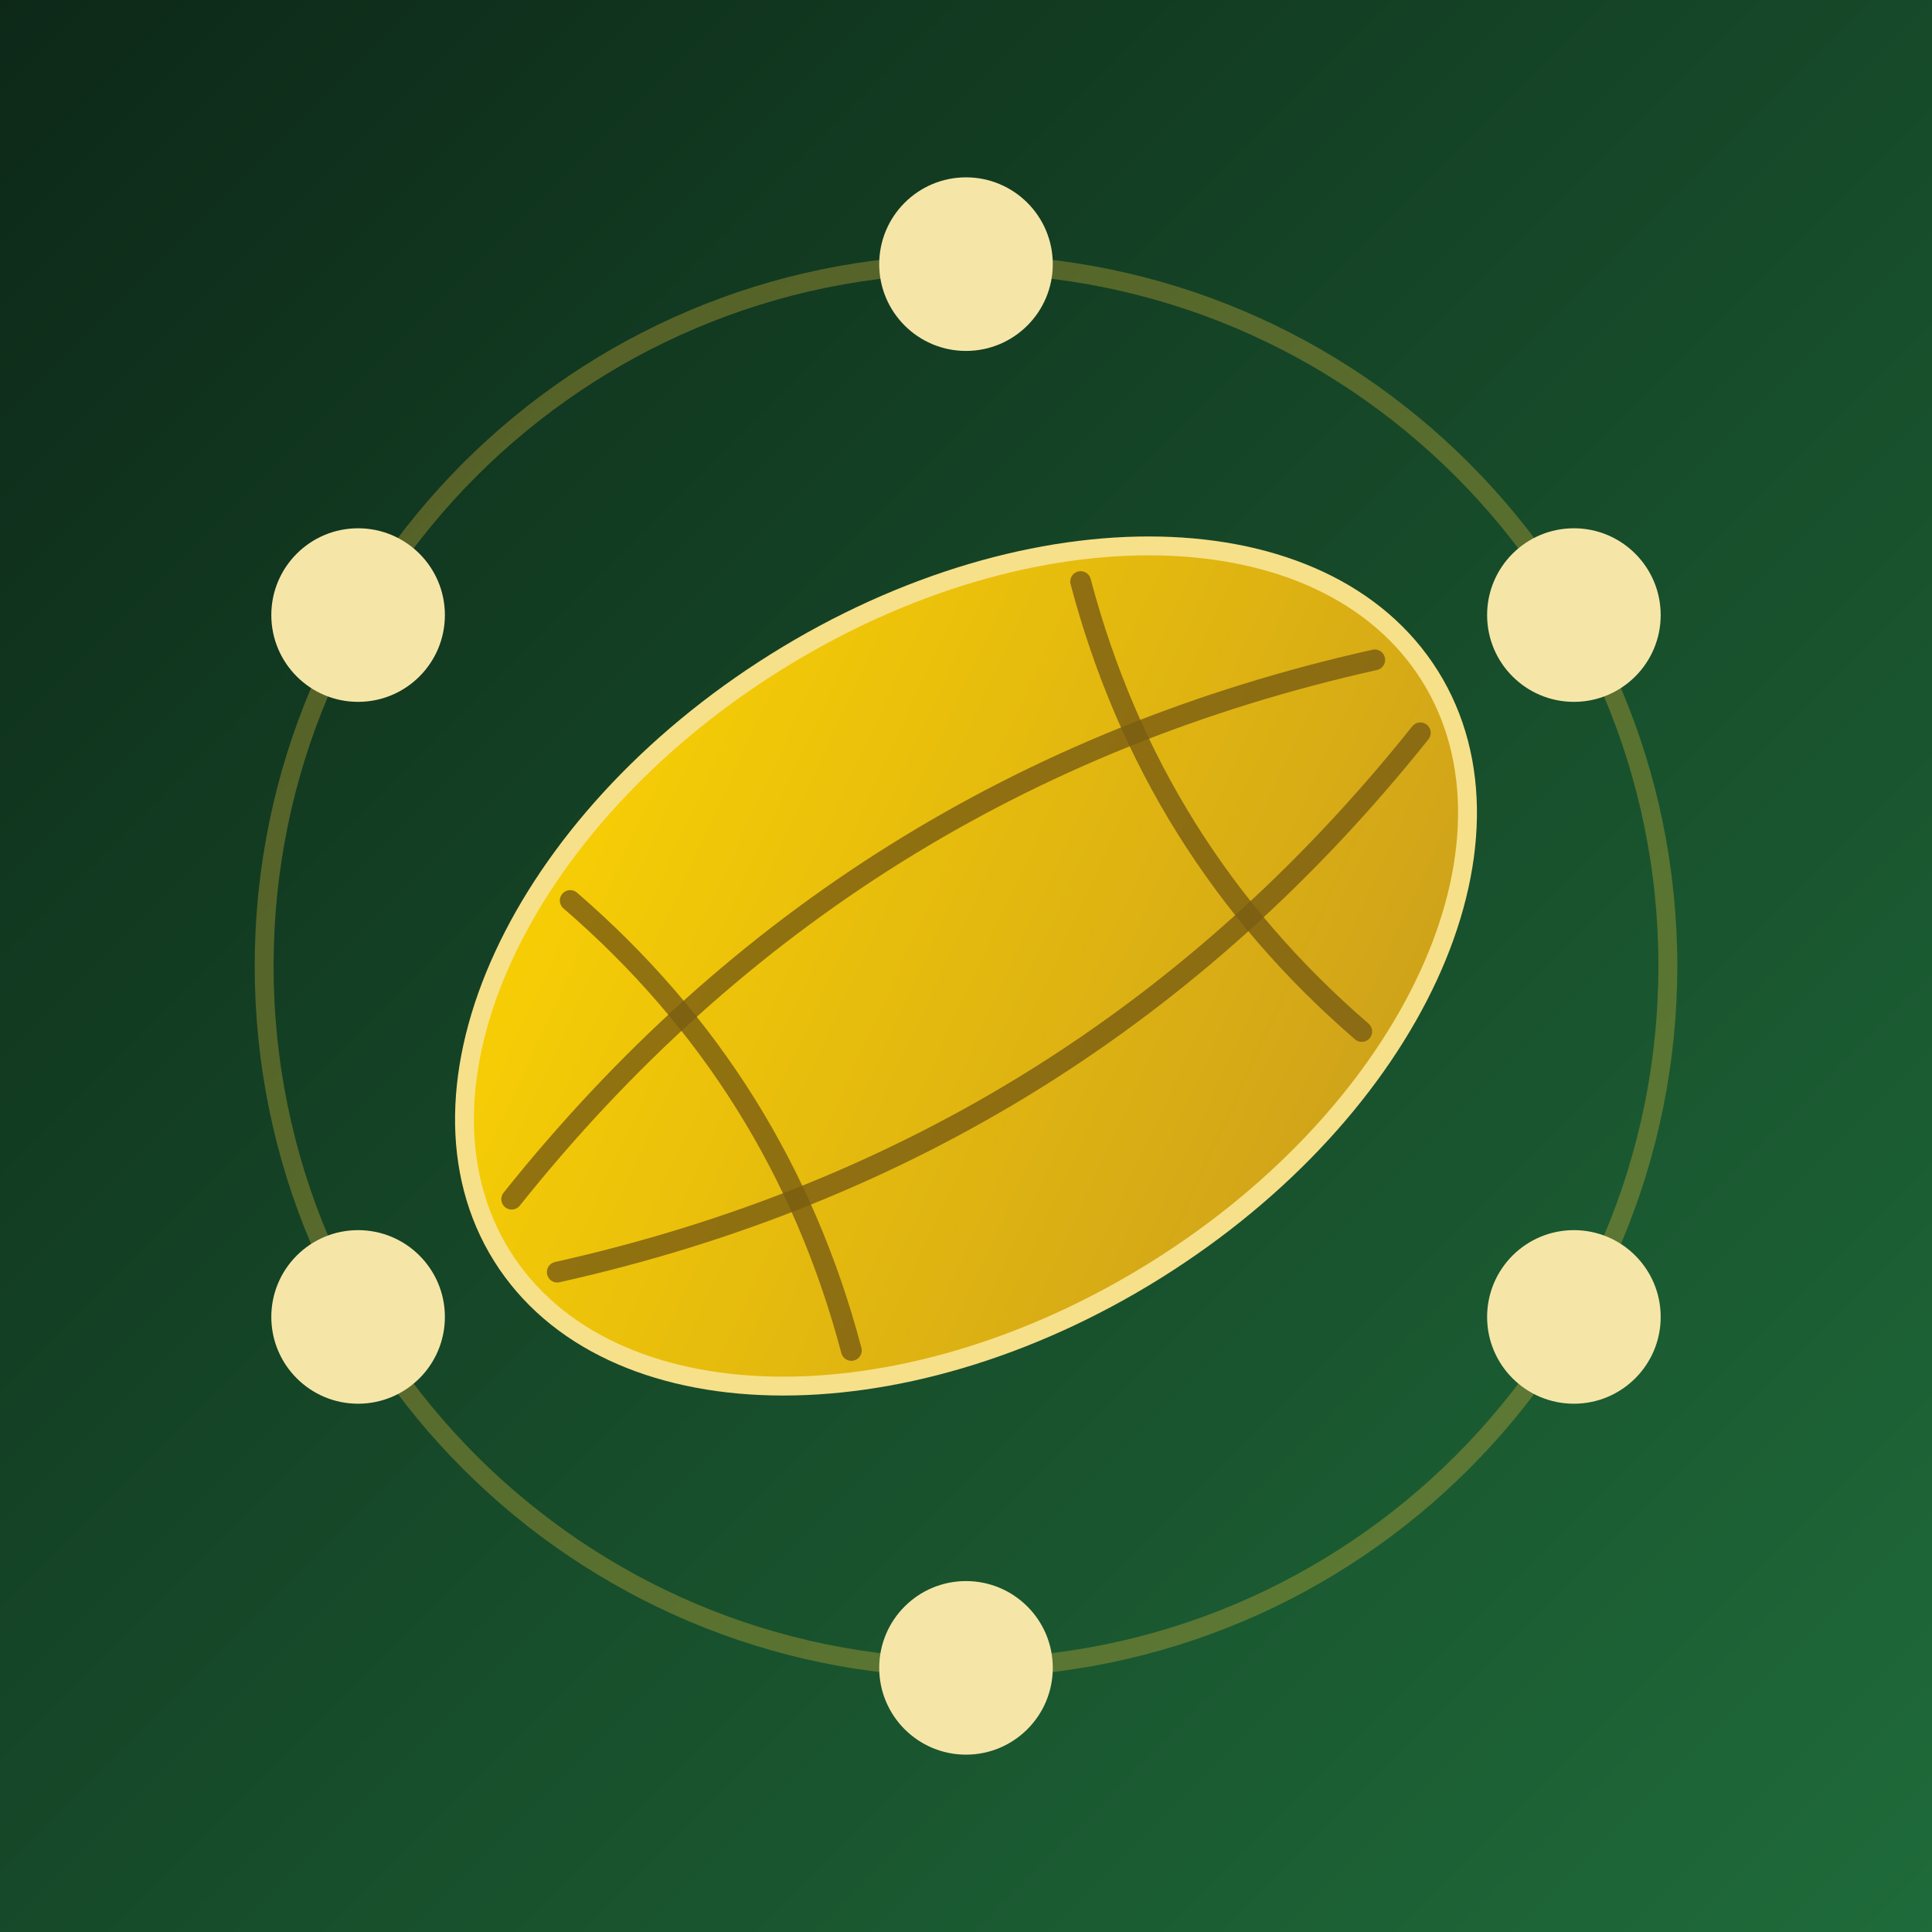
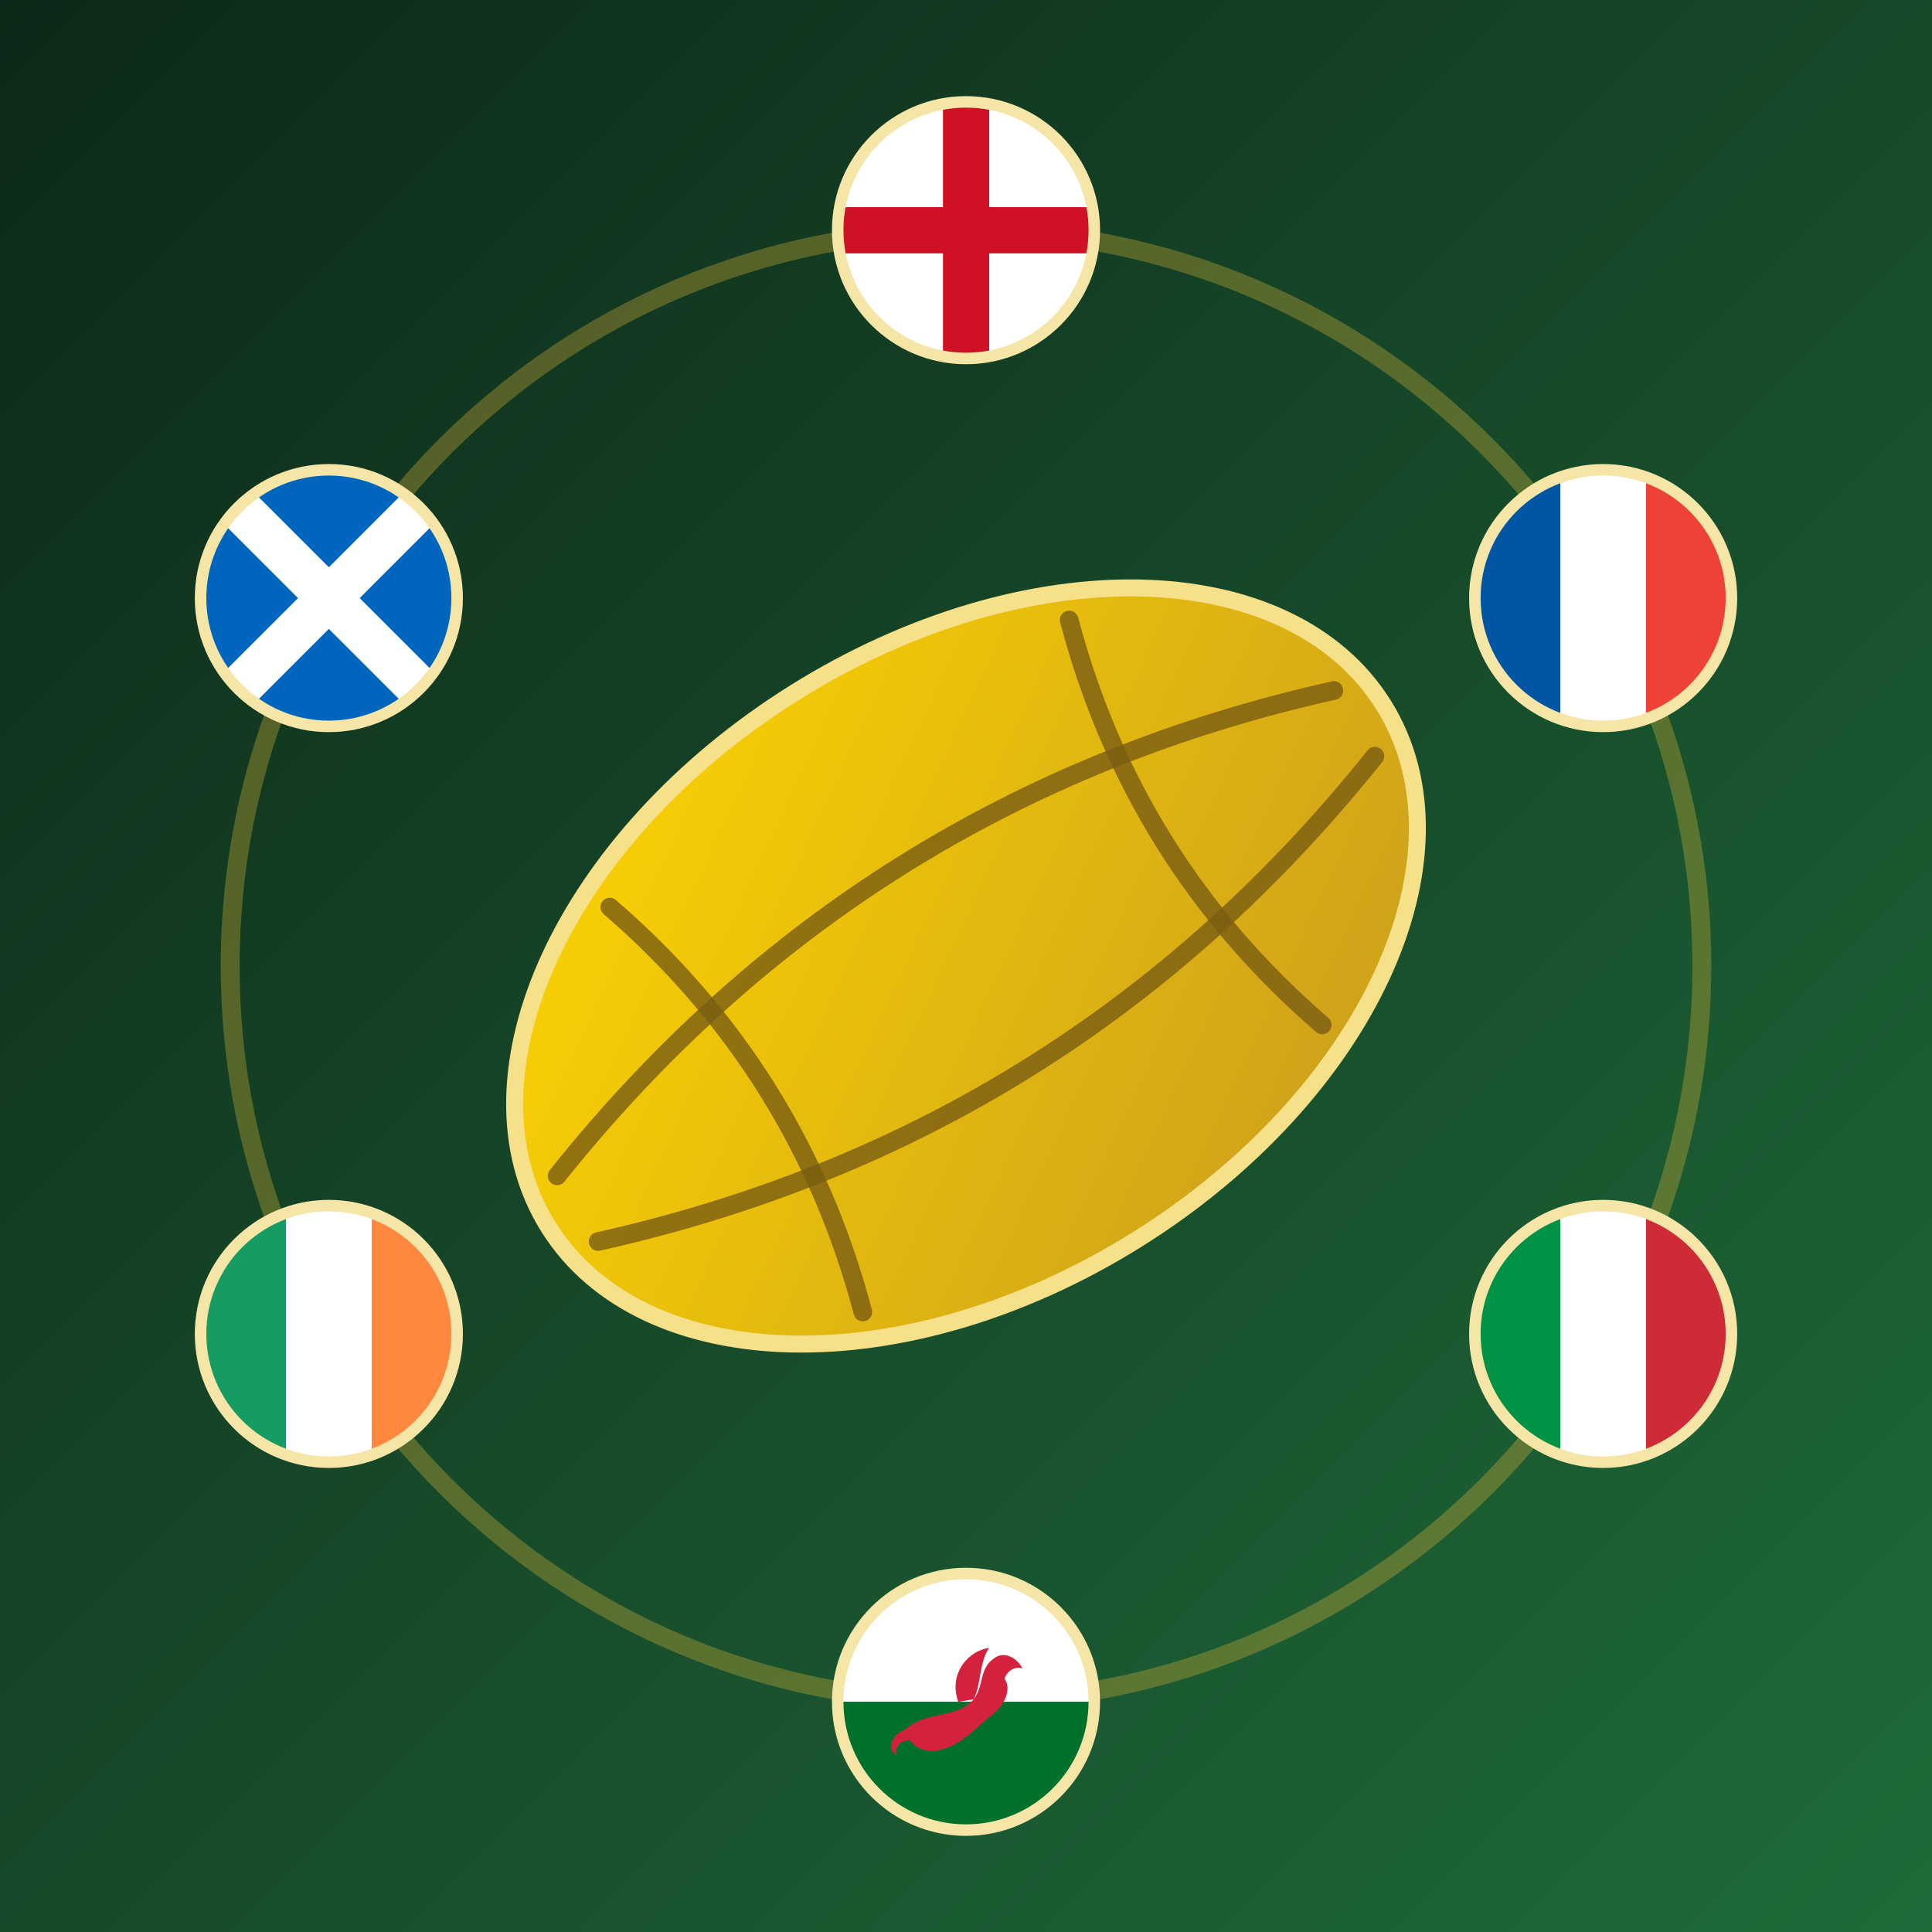
<svg xmlns="http://www.w3.org/2000/svg" viewBox="0 0 1024 1024" width="1024" height="1024">
  <defs>
    <linearGradient id="bg" x1="0" y1="0" x2="1" y2="1">
      <stop offset="0" stop-color="#0d2818" />
      <stop offset="1" stop-color="#1f6b3a" />
    </linearGradient>
    <linearGradient id="gold" x1="0" y1="0" x2="1" y2="1">
      <stop offset="0" stop-color="#ffd700" />
      <stop offset="1" stop-color="#c79a1e" />
    </linearGradient>
  </defs>
  <rect width="1024" height="1024" fill="url(#bg)" />
-   <circle cx="512" cy="512" r="372" fill="none" stroke="#d4af37" stroke-opacity="0.35" stroke-width="10" />
-   <circle cx="512.0" cy="140.0" r="46" fill="#f5e6a8" />
-   <circle cx="834.2" cy="326.0" r="46" fill="#f5e6a8" />
-   <circle cx="834.2" cy="698.0" r="46" fill="#f5e6a8" />
-   <circle cx="512.0" cy="884.0" r="46" fill="#f5e6a8" />
-   <circle cx="189.8" cy="698.0" r="46" fill="#f5e6a8" />
-   <circle cx="189.8" cy="326.0" r="46" fill="#f5e6a8" />
-   <g transform="translate(512 512) rotate(-32)">
-     <ellipse rx="290.0" ry="190.0" fill="url(#gold)" stroke="#f7e08a" stroke-width="10.0" />
-     <path d="M -269.7 -22.8 Q 0 -117.8 269.7 -22.8" fill="none" stroke="#7a5d12" stroke-opacity="0.8" stroke-width="11.0" stroke-linecap="round" />
-     <path d="M -269.7 22.8 Q 0 117.8 269.7 22.8" fill="none" stroke="#7a5d12" stroke-opacity="0.8" stroke-width="11.0" stroke-linecap="round" />
-     <path d="M -159.5 -140.6 Q -116.0 0 -159.5 140.6" fill="none" stroke="#7a5d12" stroke-opacity="0.8" stroke-width="11.0" stroke-linecap="round" />
-     <path d="M 159.5 -140.6 Q 116.0 0 159.5 140.6" fill="none" stroke="#7a5d12" stroke-opacity="0.8" stroke-width="11.0" stroke-linecap="round" />
+   <circle cx="512" cy="512" r="390" fill="none" stroke="#d4af37" stroke-opacity="0.35" stroke-width="10" />
+   <g transform="translate(512.0 122.0)">
+     <clipPath id="f0">
+       <circle r="68" />
+     </clipPath>
+     <g clip-path="url(#f0)">
+       <rect x="-68" y="-68" width="136" height="136" fill="#ffffff" />
+       <rect x="-68" y="-12.2" width="136" height="24.5" fill="#ce1124" />
+       <rect x="-12.2" y="-68" width="24.5" height="136" fill="#ce1124" />
+     </g>
+     <circle r="68" fill="none" stroke="#f5e6a8" stroke-width="6.1" />
+   </g>
+   <g transform="translate(849.7 317.0)">
+     <clipPath id="f1">
+       <circle r="68" />
+     </clipPath>
+     <g clip-path="url(#f1)">
+       <rect x="-68.0" y="-68" width="45.9" height="136" fill="#0055a4" />
+       <rect x="-22.7" y="-68" width="45.9" height="136" fill="#ffffff" />
+       <rect x="22.7" y="-68" width="45.9" height="136" fill="#ef4135" />
+     </g>
+     <circle r="68" fill="none" stroke="#f5e6a8" stroke-width="6.1" />
+   </g>
+   <g transform="translate(849.7 707.0)">
+     <clipPath id="f2">
+       <circle r="68" />
+     </clipPath>
+     <g clip-path="url(#f2)">
+       <rect x="-68.0" y="-68" width="45.9" height="136" fill="#009246" />
+       <rect x="-22.7" y="-68" width="45.9" height="136" fill="#ffffff" />
+       <rect x="22.7" y="-68" width="45.9" height="136" fill="#ce2b37" />
+     </g>
+     <circle r="68" fill="none" stroke="#f5e6a8" stroke-width="6.1" />
+   </g>
+   <g transform="translate(512.0 902.0)">
+     <clipPath id="f3">
+       <circle r="68" />
+     </clipPath>
+     <g clip-path="url(#f3)">
+       <rect x="-68" y="-68" width="136" height="68" fill="#ffffff" />
+       <rect x="-68" y="0" width="136" height="68" fill="#00712d" />
+       <g transform="scale(0.68)" fill="#d4213d">
+         <path d="M -48 22 C -30 6 -8 14 6 -2 C 14 -12 10 -26 22 -34 C 30 -40 40 -34 44 -26 C 38 -28 32 -24 30 -18 C 36 -10 30 4 18 12 C 6 22 -4 34 -22 38 C -34 40 -44 34 -48 22 Z" />
+         <path d="M -6 0 C -14 -22 2 -40 18 -42 C 10 -30 12 -14 6 -2 Z" />
+         <path d="M -48 22 C -58 26 -62 36 -54 42 C -56 34 -50 30 -44 30 Z" />
+       </g>
+     </g>
+     <circle r="68" fill="none" stroke="#f5e6a8" stroke-width="6.1" />
+   </g>
+   <g transform="translate(174.3 707.0)">
+     <clipPath id="f4">
+       <circle r="68" />
+     </clipPath>
+     <g clip-path="url(#f4)">
+       <rect x="-68.0" y="-68" width="45.9" height="136" fill="#169b62" />
+       <rect x="-22.7" y="-68" width="45.9" height="136" fill="#ffffff" />
+       <rect x="22.7" y="-68" width="45.9" height="136" fill="#ff883e" />
+     </g>
+     <circle r="68" fill="none" stroke="#f5e6a8" stroke-width="6.1" />
+   </g>
+   <g transform="translate(174.3 317.0)">
+     <clipPath id="f5">
+       <circle r="68" />
+     </clipPath>
+     <g clip-path="url(#f5)">
+       <rect x="-68" y="-68" width="136" height="136" fill="#0065bd" />
+       <line x1="-68" y1="-68" x2="68" y2="68" stroke="#ffffff" stroke-width="23.1" />
+       <line x1="68" y1="-68" x2="-68" y2="68" stroke="#ffffff" stroke-width="23.1" />
+     </g>
+     <circle r="68" fill="none" stroke="#f5e6a8" stroke-width="6.1" />
+   </g>
+   <g transform="translate(512 512) scale(0.9) translate(-512 -512)">
+     <g transform="translate(512 512) rotate(-32)">
+       <ellipse rx="290.0" ry="190.0" fill="url(#gold)" stroke="#f7e08a" stroke-width="10.0" />
+       <path d="M -269.7 -22.8 Q 0 -117.8 269.7 -22.8" fill="none" stroke="#7a5d12" stroke-opacity="0.8" stroke-width="11.0" stroke-linecap="round" />
+       <path d="M -269.7 22.8 Q 0 117.8 269.7 22.8" fill="none" stroke="#7a5d12" stroke-opacity="0.8" stroke-width="11.0" stroke-linecap="round" />
+       <path d="M -159.5 -140.6 Q -116.0 0 -159.5 140.6" fill="none" stroke="#7a5d12" stroke-opacity="0.8" stroke-width="11.0" stroke-linecap="round" />
+       <path d="M 159.5 -140.6 Q 116.0 0 159.5 140.6" fill="none" stroke="#7a5d12" stroke-opacity="0.8" stroke-width="11.0" stroke-linecap="round" />
+     </g>
  </g>
</svg>
